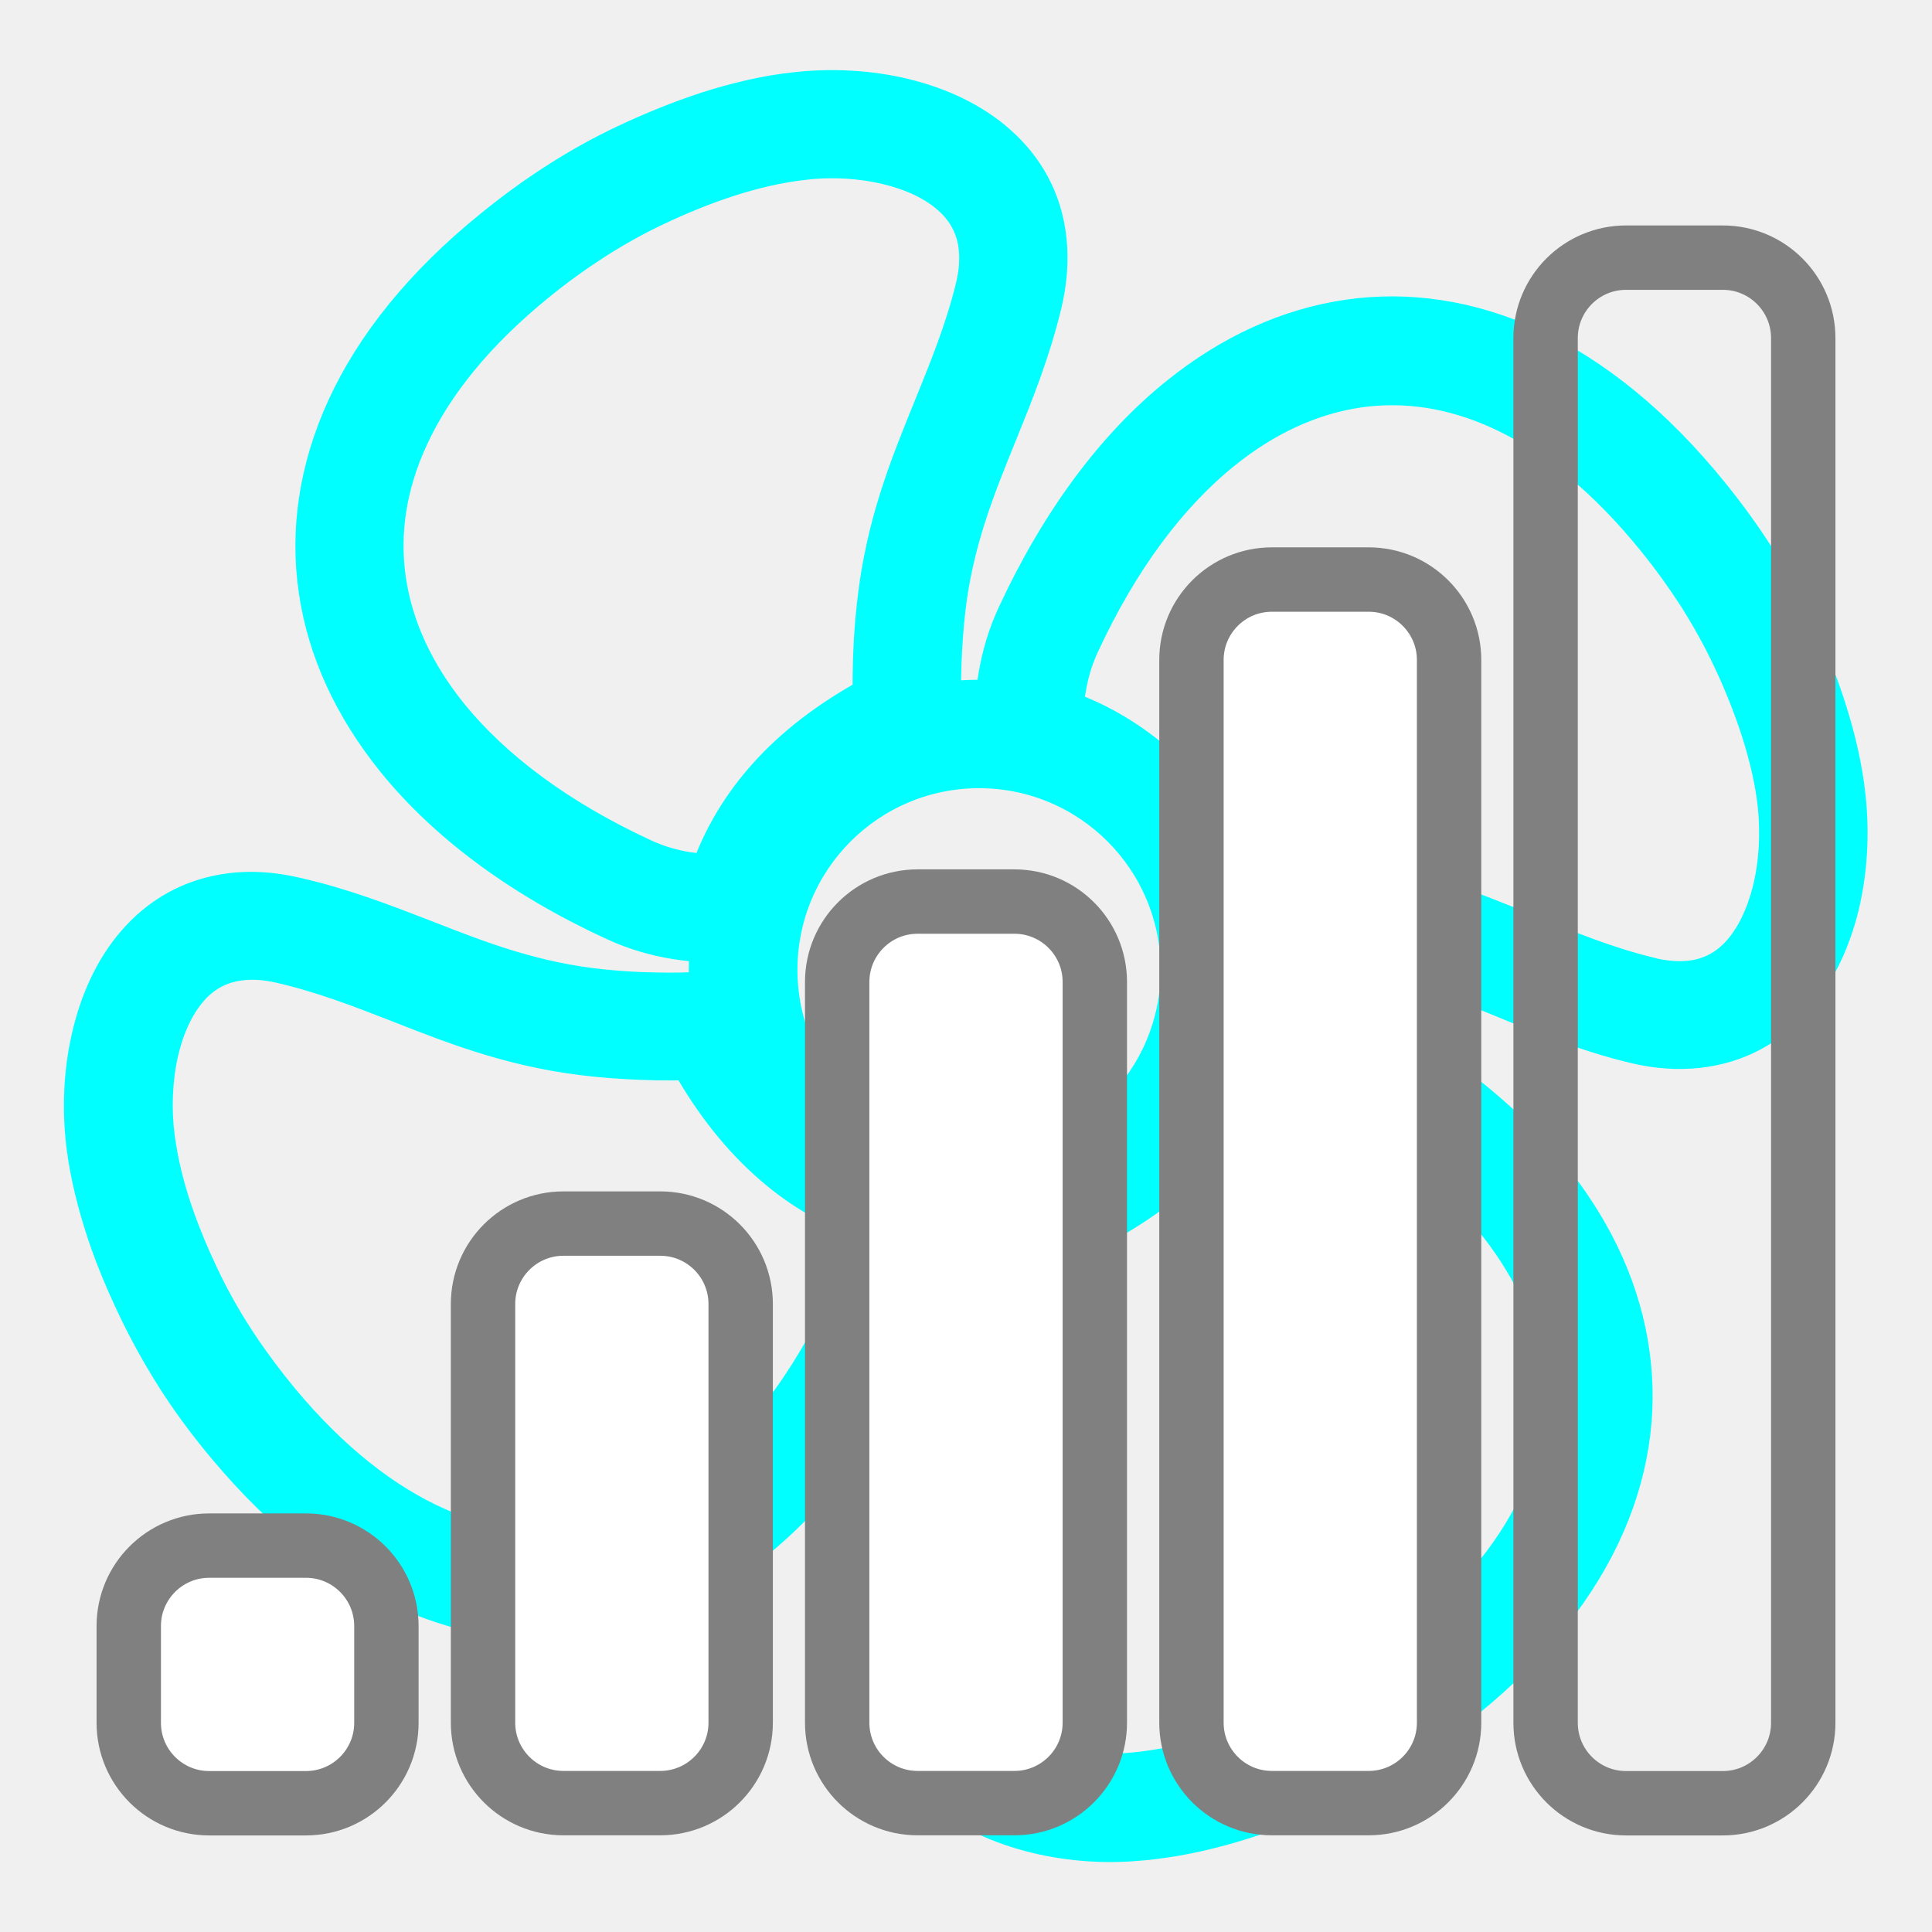
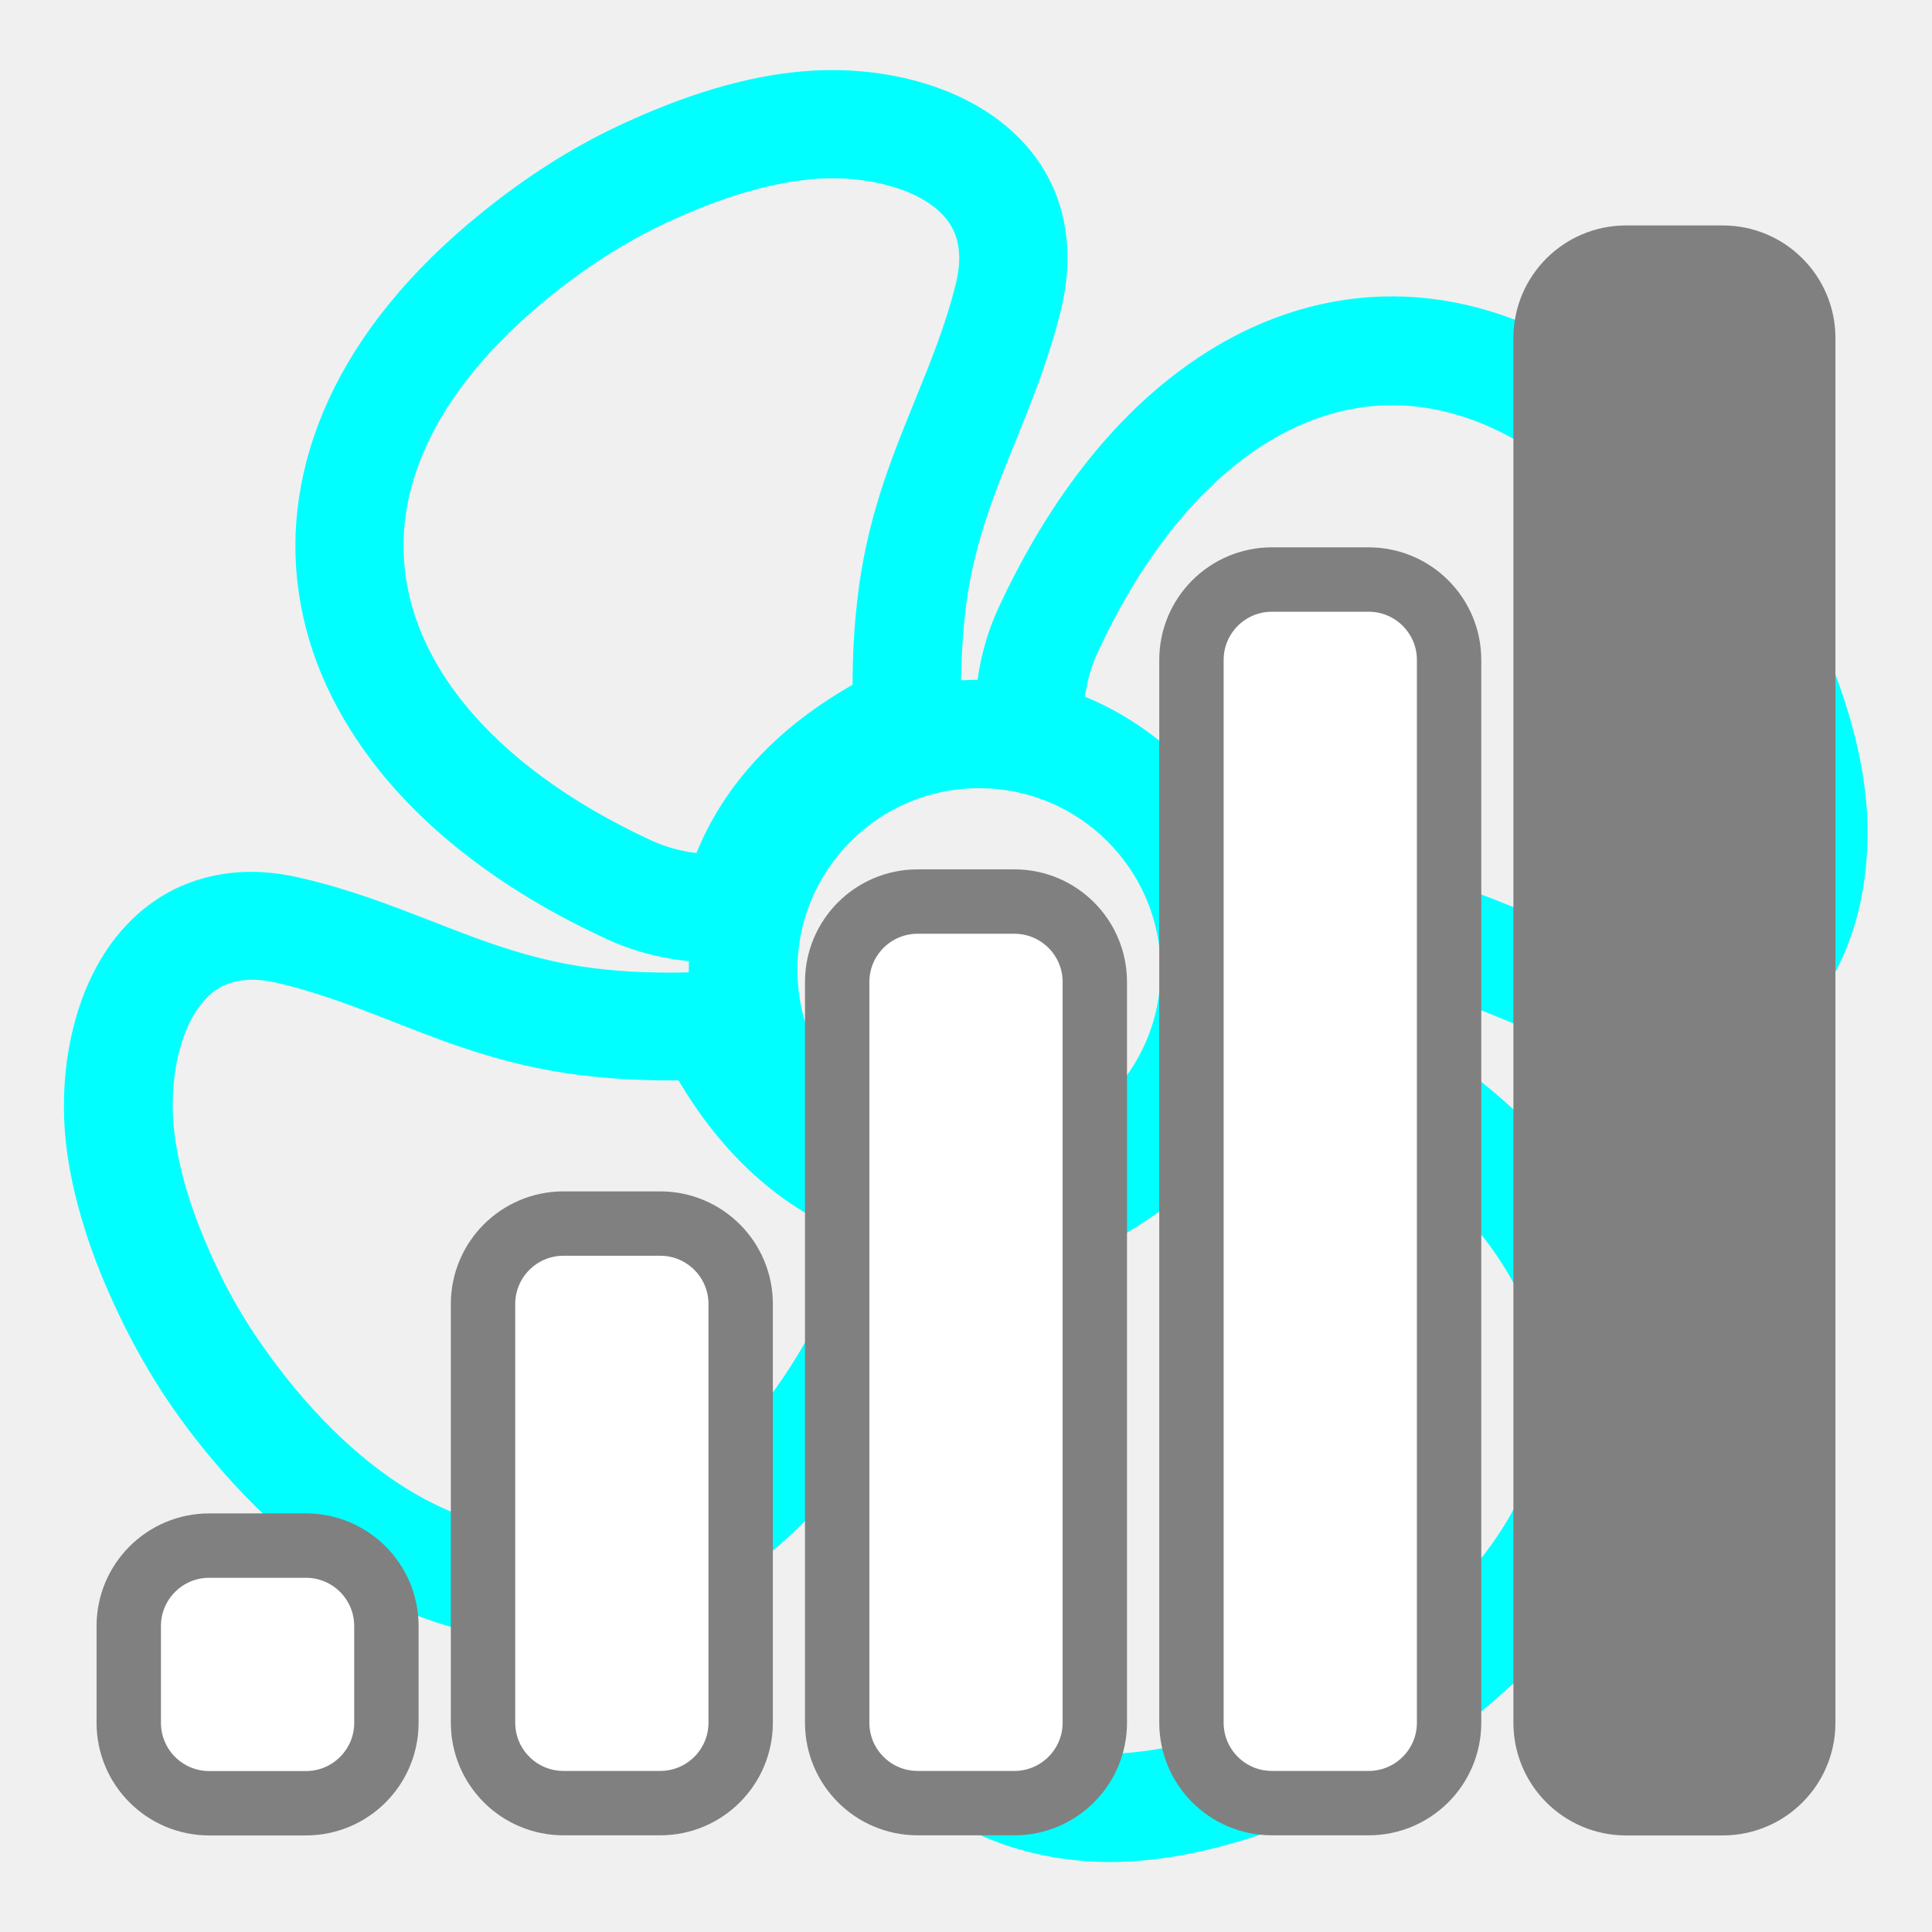
<svg xmlns="http://www.w3.org/2000/svg" width="60" height="60" viewBox="0 0 15.875 15.875" version="1.1" id="svg1">
  <defs id="defs1" />
  <g id="layer1" transform="translate(0,-281.125)">
    <path style="fill:#00ffff;fill-opacity:1;stroke:#00ffff;stroke-width:0.265;stroke-dasharray:none;stroke-opacity:1" id="path1032" d="m 8.771,286.936 c 0.284,0.103 0.545,0.259 0.781,0.471 0.253,0.226 0.474,0.512 0.665,0.862 0.09,0 0.182,0.002 0.272,0.005 0.164,0.007 0.322,0.018 0.476,0.035 0.645,0.074 1.132,0.272 1.618,0.473 0.31,0.126 0.62,0.254 0.972,0.34 0.003,0.002 0.007,0.002 0.012,0.004 0.118,0.028 0.225,0.035 0.318,0.025 0.167,-0.018 0.3,-0.095 0.402,-0.21 0.115,-0.13 0.197,-0.309 0.246,-0.507 0.054,-0.218 0.066,-0.458 0.043,-0.684 -0.021,-0.203 -0.071,-0.409 -0.135,-0.611 -0.067,-0.208 -0.149,-0.41 -0.24,-0.602 -0.082,-0.174 -0.176,-0.341 -0.277,-0.501 -0.102,-0.158 -0.213,-0.312 -0.336,-0.464 -0.405,-0.502 -0.832,-0.847 -1.26,-1.045 -0.391,-0.181 -0.785,-0.24 -1.164,-0.185 -0.382,0.056 -0.755,0.226 -1.101,0.505 -0.445,0.358 -0.844,0.891 -1.164,1.584 -0.054,0.117 -0.089,0.236 -0.108,0.356 -0.01,0.051 -0.017,0.102 -0.02,0.153 z m -2.961,1.341 c 0.102,-0.286 0.258,-0.547 0.468,-0.783 0.223,-0.251 0.51,-0.473 0.86,-0.665 0,-0.092 0,-0.182 0.003,-0.274 0.005,-0.162 0.016,-0.322 0.034,-0.476 0.072,-0.65 0.271,-1.136 0.468,-1.62 0.128,-0.315 0.256,-0.63 0.34,-0.972 0.03,-0.123 0.038,-0.233 0.026,-0.33 -0.018,-0.166 -0.097,-0.3 -0.212,-0.402 -0.131,-0.117 -0.309,-0.197 -0.507,-0.245 -0.218,-0.053 -0.458,-0.066 -0.684,-0.039 -0.205,0.023 -0.41,0.071 -0.611,0.136 -0.205,0.066 -0.407,0.149 -0.601,0.241 -0.174,0.082 -0.34,0.176 -0.501,0.279 -0.162,0.105 -0.317,0.217 -0.463,0.336 -0.502,0.407 -0.847,0.835 -1.044,1.265 -0.181,0.391 -0.238,0.785 -0.182,1.162 0.056,0.382 0.228,0.755 0.507,1.1 0.359,0.443 0.894,0.842 1.587,1.162 0.117,0.054 0.236,0.087 0.356,0.107 0.053,0.007 0.103,0.012 0.154,0.017 z m -0.008,0.625 c -0.082,-0.005 -0.164,-0.014 -0.246,-0.026 -0.174,-0.028 -0.348,-0.077 -0.517,-0.156 -0.781,-0.359 -1.392,-0.819 -1.81,-1.336 -0.351,-0.435 -0.57,-0.909 -0.642,-1.403 -0.074,-0.497 0.002,-1.011 0.233,-1.515 0.236,-0.514 0.638,-1.019 1.218,-1.487 0.167,-0.136 0.341,-0.263 0.52,-0.378 0.181,-0.117 0.371,-0.223 0.571,-0.318 0.213,-0.1 0.44,-0.194 0.676,-0.271 0.24,-0.077 0.487,-0.136 0.734,-0.162 0.295,-0.033 0.609,-0.017 0.899,0.054 0.294,0.072 0.566,0.199 0.776,0.386 0.226,0.2 0.381,0.466 0.417,0.801 0.018,0.166 0.007,0.348 -0.041,0.545 -0.097,0.396 -0.231,0.727 -0.366,1.06 -0.181,0.445 -0.363,0.893 -0.425,1.452 -0.016,0.148 -0.026,0.289 -0.031,0.427 -0.003,0.095 -0.005,0.19 -0.003,0.286 0.092,-0.012 0.187,-0.018 0.282,-0.018 0.034,0 0.069,0.002 0.103,0.002 0.005,-0.054 0.011,-0.11 0.021,-0.164 0.028,-0.172 0.079,-0.346 0.158,-0.515 0.363,-0.781 0.822,-1.392 1.341,-1.809 0.435,-0.35 0.909,-0.566 1.405,-0.638 0.497,-0.072 1.009,0.004 1.513,0.236 0.514,0.238 1.018,0.642 1.487,1.223 0.133,0.164 0.258,0.336 0.376,0.52 0.117,0.182 0.223,0.373 0.317,0.571 0.102,0.215 0.195,0.441 0.269,0.675 0.077,0.24 0.135,0.487 0.161,0.735 0.031,0.295 0.015,0.609 -0.056,0.899 -0.072,0.292 -0.199,0.563 -0.387,0.775 -0.202,0.226 -0.468,0.379 -0.803,0.415 -0.162,0.018 -0.34,0.007 -0.53,-0.039 -0.005,-0.002 -0.01,-0.002 -0.015,-0.004 -0.386,-0.095 -0.722,-0.231 -1.057,-0.369 -0.443,-0.181 -0.888,-0.363 -1.454,-0.428 -0.148,-0.017 -0.289,-0.028 -0.427,-0.033 -0.059,-0.002 -0.12,-0.004 -0.179,-0.004 0.007,0.068 0.008,0.135 0.008,0.202 0,0.057 -0.002,0.115 -0.007,0.172 0.103,0.009 0.208,0.021 0.312,0.044 0.171,0.036 0.341,0.093 0.509,0.181 0.765,0.396 1.354,0.883 1.748,1.42 0.33,0.448 0.525,0.934 0.574,1.431 0.051,0.501 -0.048,1.009 -0.302,1.502 -0.261,0.504 -0.686,0.99 -1.287,1.431 -0.172,0.126 -0.35,0.245 -0.535,0.353 -0.187,0.108 -0.382,0.207 -0.586,0.292 -0.22,0.092 -0.451,0.176 -0.688,0.24 -0.241,0.066 -0.489,0.112 -0.742,0.128 -0.295,0.02 -0.609,-0.012 -0.896,-0.097 -0.29,-0.085 -0.555,-0.223 -0.757,-0.42 -0.217,-0.211 -0.359,-0.484 -0.381,-0.82 -0.01,-0.166 0.01,-0.348 0.067,-0.542 0.115,-0.391 0.264,-0.716 0.415,-1.042 0.202,-0.437 0.404,-0.875 0.492,-1.433 0.021,-0.135 0.038,-0.277 0.049,-0.425 0.005,-0.061 0.008,-0.118 0.011,-0.176 -0.084,0.01 -0.167,0.015 -0.254,0.015 -0.105,0 -0.208,-0.007 -0.31,-0.021 -0.003,0.033 -0.008,0.066 -0.013,0.097 -0.026,0.174 -0.072,0.348 -0.149,0.519 -0.348,0.786 -0.799,1.403 -1.311,1.83 -0.428,0.358 -0.901,0.581 -1.393,0.661 -0.497,0.08 -1.011,0.014 -1.517,-0.21 -0.517,-0.23 -1.027,-0.625 -1.507,-1.198 -0.14,-0.167 -0.268,-0.338 -0.384,-0.514 -0.115,-0.177 -0.223,-0.364 -0.323,-0.566 -0.105,-0.215 -0.204,-0.441 -0.281,-0.671 -0.08,-0.24 -0.143,-0.486 -0.174,-0.732 -0.036,-0.294 -0.025,-0.607 0.043,-0.899 0.067,-0.294 0.19,-0.568 0.374,-0.781 0.199,-0.23 0.461,-0.387 0.796,-0.43 0.164,-0.021 0.346,-0.012 0.545,0.035 0.396,0.09 0.73,0.222 1.065,0.351 0.448,0.176 0.898,0.35 1.459,0.405 0.144,0.015 0.287,0.023 0.428,0.025 0.133,0.004 0.269,0 0.409,-0.007 -0.003,-0.048 -0.005,-0.097 -0.005,-0.144 0,-0.064 0.002,-0.128 0.007,-0.192 z m 3.392,-0.957 c -0.294,-0.294 -0.701,-0.476 -1.149,-0.476 -0.448,0 -0.855,0.182 -1.149,0.476 -0.294,0.294 -0.476,0.701 -0.476,1.149 0,0.448 0.182,0.855 0.476,1.149 0.294,0.294 0.701,0.476 1.149,0.476 0.448,0 0.855,-0.182 1.149,-0.476 0.294,-0.294 0.476,-0.701 0.476,-1.149 0,-0.448 -0.182,-0.855 -0.476,-1.149 z m -2.075,3.232 c -0.286,-0.099 -0.55,-0.249 -0.789,-0.458 -0.256,-0.222 -0.483,-0.504 -0.679,-0.85 -0.09,0.002 -0.181,0.002 -0.274,0 -0.159,-0.004 -0.318,-0.012 -0.474,-0.028 -0.652,-0.064 -1.141,-0.254 -1.626,-0.445 -0.315,-0.123 -0.632,-0.246 -0.975,-0.325 -0.123,-0.028 -0.233,-0.035 -0.332,-0.021 -0.167,0.021 -0.299,0.1 -0.399,0.217 -0.113,0.131 -0.192,0.31 -0.238,0.509 -0.049,0.218 -0.059,0.458 -0.03,0.686 0.026,0.203 0.077,0.409 0.144,0.607 0.071,0.21 0.158,0.41 0.249,0.597 0.084,0.171 0.179,0.335 0.286,0.496 0.108,0.162 0.223,0.315 0.343,0.46 0.412,0.494 0.845,0.832 1.279,1.024 0.396,0.176 0.789,0.228 1.167,0.167 0.381,-0.062 0.752,-0.24 1.093,-0.524 0.437,-0.364 0.827,-0.904 1.137,-1.603 0.053,-0.117 0.084,-0.238 0.102,-0.358 0.008,-0.048 0.013,-0.1 0.016,-0.151 z m 3.202,-1.278 c -0.115,0.281 -0.282,0.533 -0.506,0.76 -0.236,0.241 -0.532,0.45 -0.89,0.625 -0.003,0.095 -0.008,0.185 -0.016,0.272 -0.012,0.153 -0.031,0.31 -0.057,0.474 -0.103,0.647 -0.323,1.123 -0.542,1.597 -0.143,0.309 -0.284,0.615 -0.384,0.954 -0.036,0.122 -0.048,0.231 -0.043,0.33 0.011,0.167 0.082,0.304 0.192,0.41 0.125,0.122 0.3,0.212 0.494,0.269 0.215,0.062 0.455,0.087 0.683,0.072 0.202,-0.014 0.41,-0.053 0.615,-0.108 0.212,-0.057 0.417,-0.131 0.611,-0.213 0.179,-0.074 0.35,-0.159 0.512,-0.254 0.166,-0.095 0.325,-0.202 0.479,-0.315 0.52,-0.382 0.883,-0.794 1.101,-1.213 0.199,-0.382 0.274,-0.773 0.236,-1.154 -0.038,-0.384 -0.194,-0.763 -0.458,-1.123 -0.338,-0.46 -0.853,-0.881 -1.531,-1.233 -0.113,-0.059 -0.231,-0.099 -0.351,-0.123 -0.044,-0.015 -0.095,-0.023 -0.146,-0.028 z" />
    <rect style="fill:#ffffff;fill-opacity:1;stroke:#808080;stroke-width:0.529;stroke-linecap:round;stroke-linejoin:round;stroke-dasharray:none;stroke-opacity:1" id="rect1" width="2.117" height="2.117" x="1.058" y="293.825" rx="0.661" ry="0.661" />
    <rect style="fill:#ffffff;fill-opacity:1;stroke:#808080;stroke-width:0.529;stroke-linecap:round;stroke-linejoin:round;stroke-dasharray:none;stroke-opacity:1" id="rect1-7" width="2.117" height="4.762" x="3.969" y="291.179" rx="0.661" ry="0.661" />
    <rect style="fill:#ffffff;fill-opacity:1;stroke:#808080;stroke-width:0.529;stroke-linecap:round;stroke-linejoin:round;stroke-dasharray:none;stroke-opacity:1" id="rect1-7-1" width="2.117" height="7.408" x="6.879" y="288.533" rx="0.661" ry="0.661" />
    <rect style="fill:#ffffff;fill-opacity:1;stroke:#808080;stroke-width:0.529;stroke-linecap:round;stroke-linejoin:round;stroke-dasharray:none;stroke-opacity:1" id="rect1-7-1-1" width="2.117" height="10.054" x="9.79" y="285.887" rx="0.661" ry="0.661" />
-     <rect style="fill:none;fill-opacity:1;stroke:#808080;stroke-width:0.529;stroke-linecap:round;stroke-linejoin:round;stroke-dasharray:none;stroke-opacity:1" id="rect1-7-1-1-7" width="2.117" height="12.7" x="12.7" y="283.242" rx="0.661" ry="0.661" />
+     <rect style="fill:#808080;fill-opacity:1;stroke:#808080;stroke-width:0.529;stroke-linecap:round;stroke-linejoin:round;stroke-dasharray:none;stroke-opacity:1" id="rect1-7-1-1-7" width="2.117" height="12.7" x="12.7" y="283.242" rx="0.661" ry="0.661" />
  </g>
</svg>
